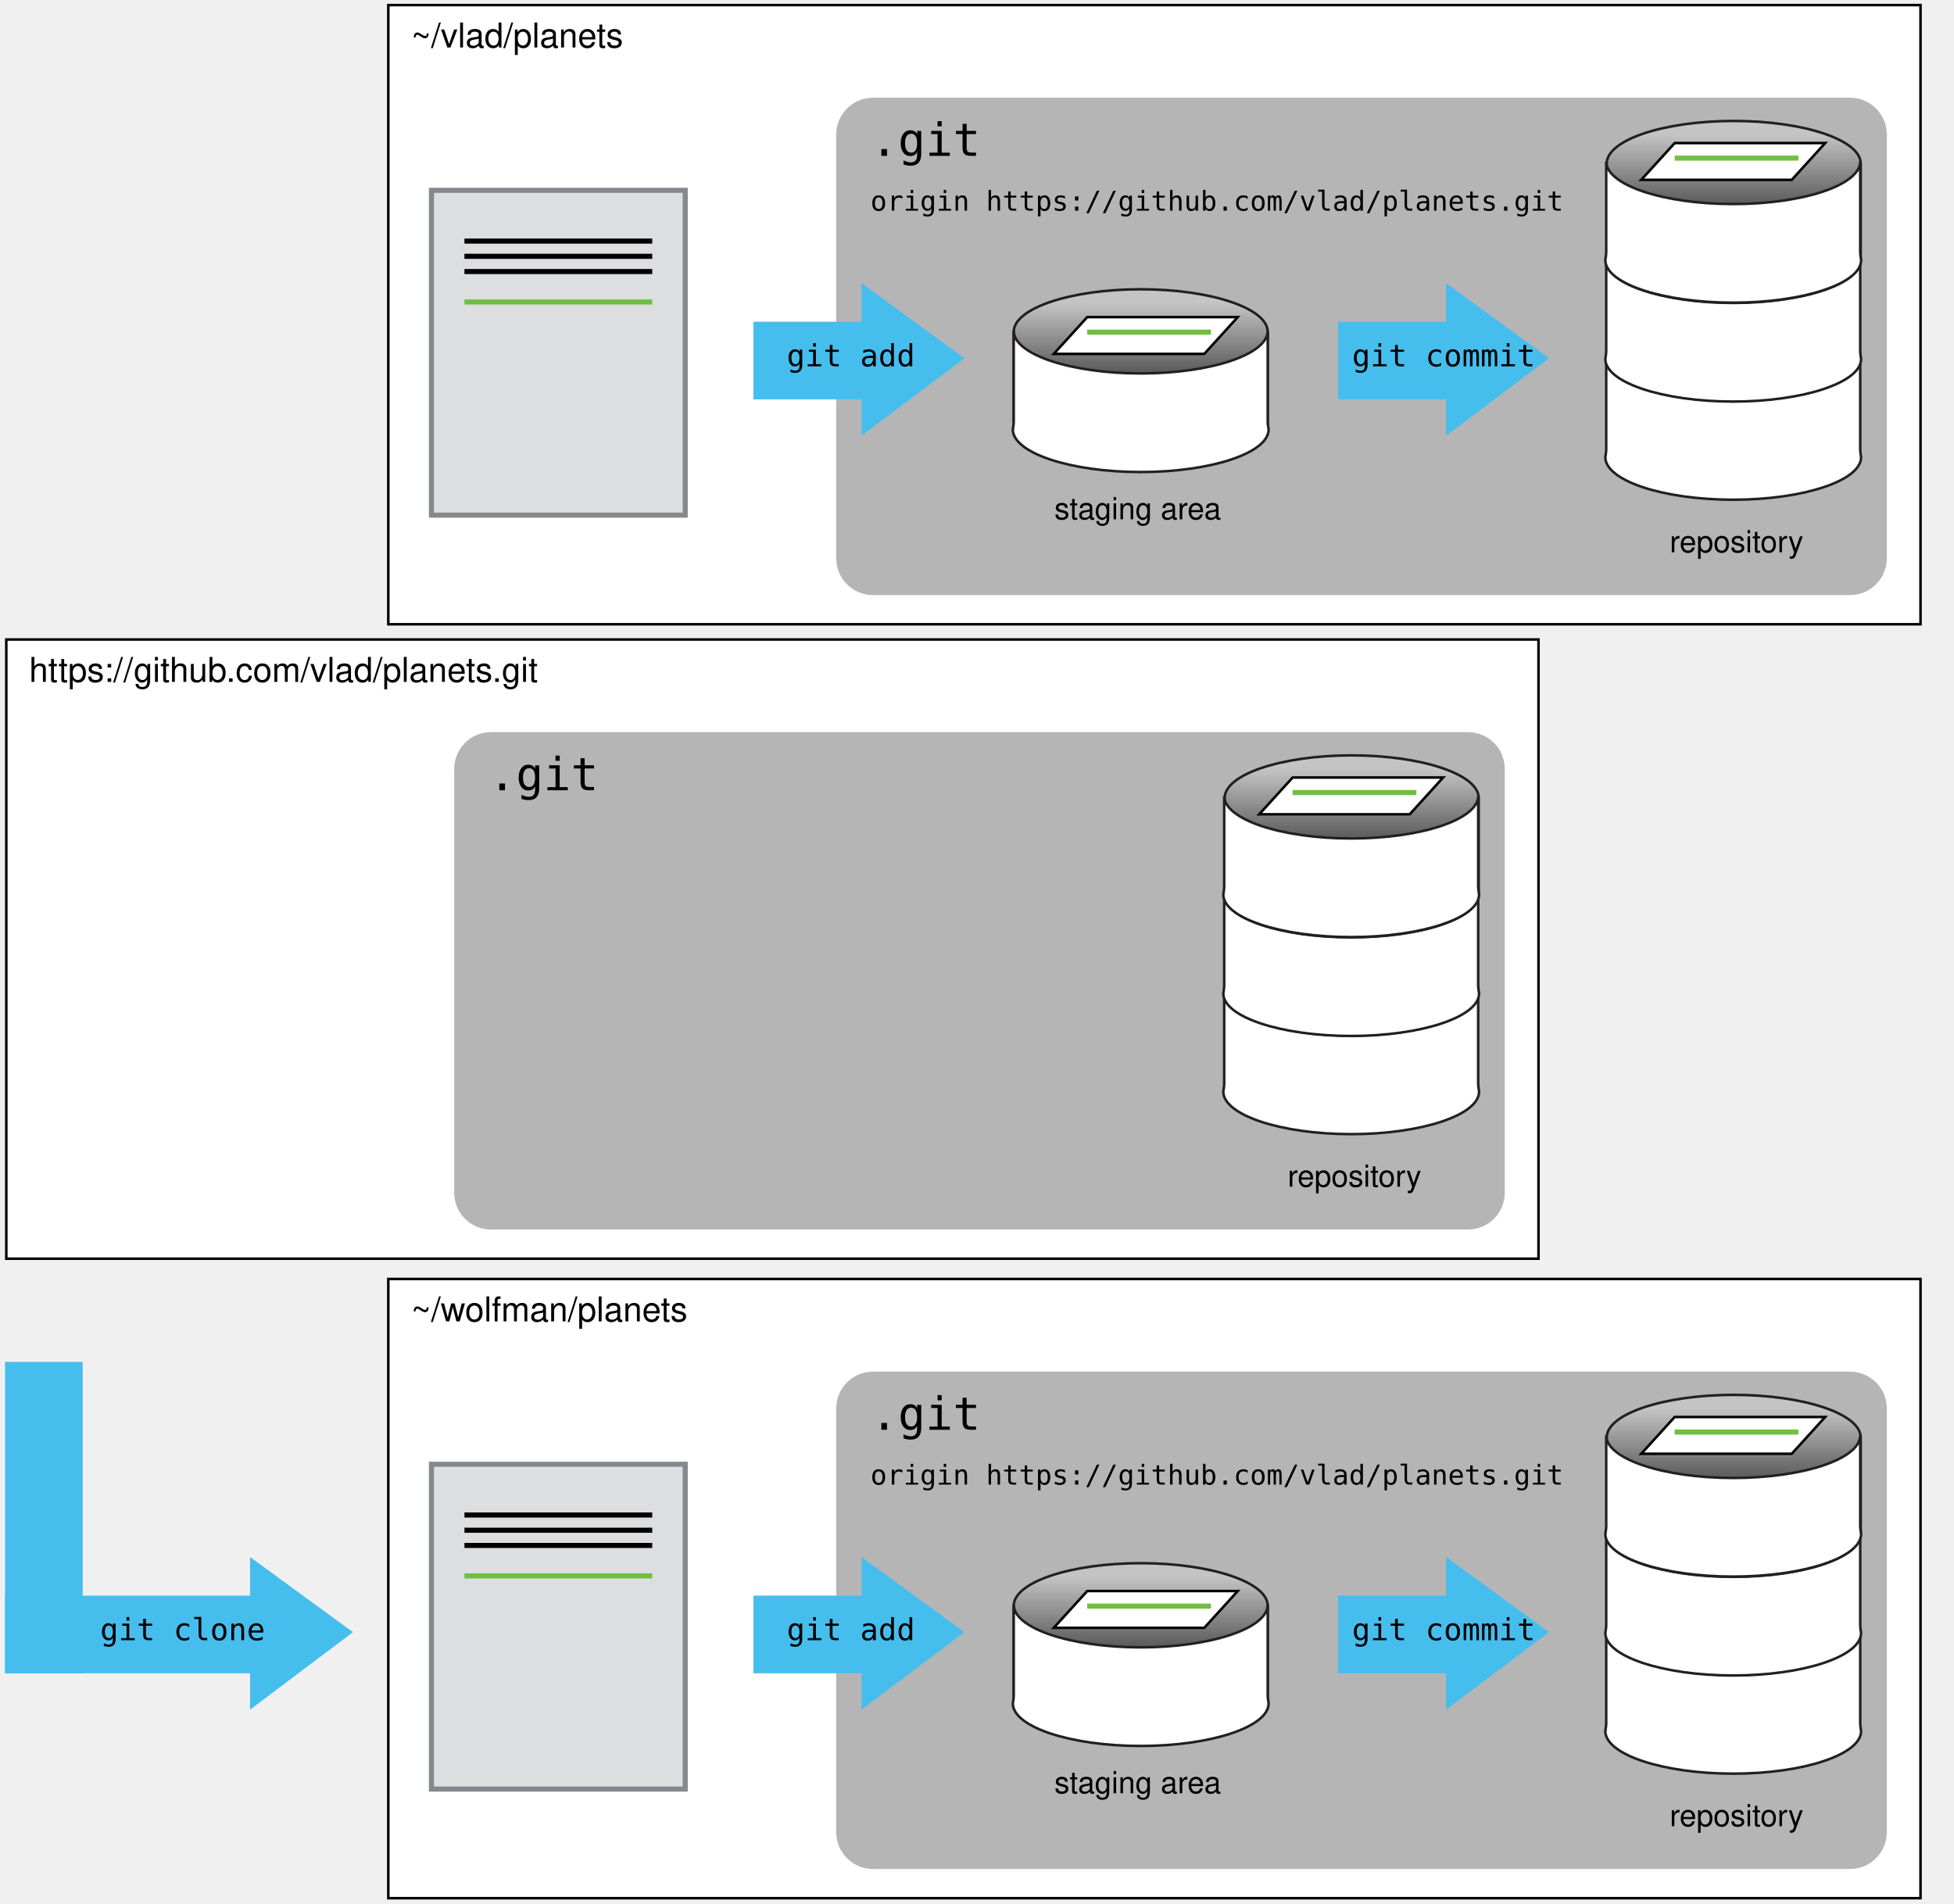
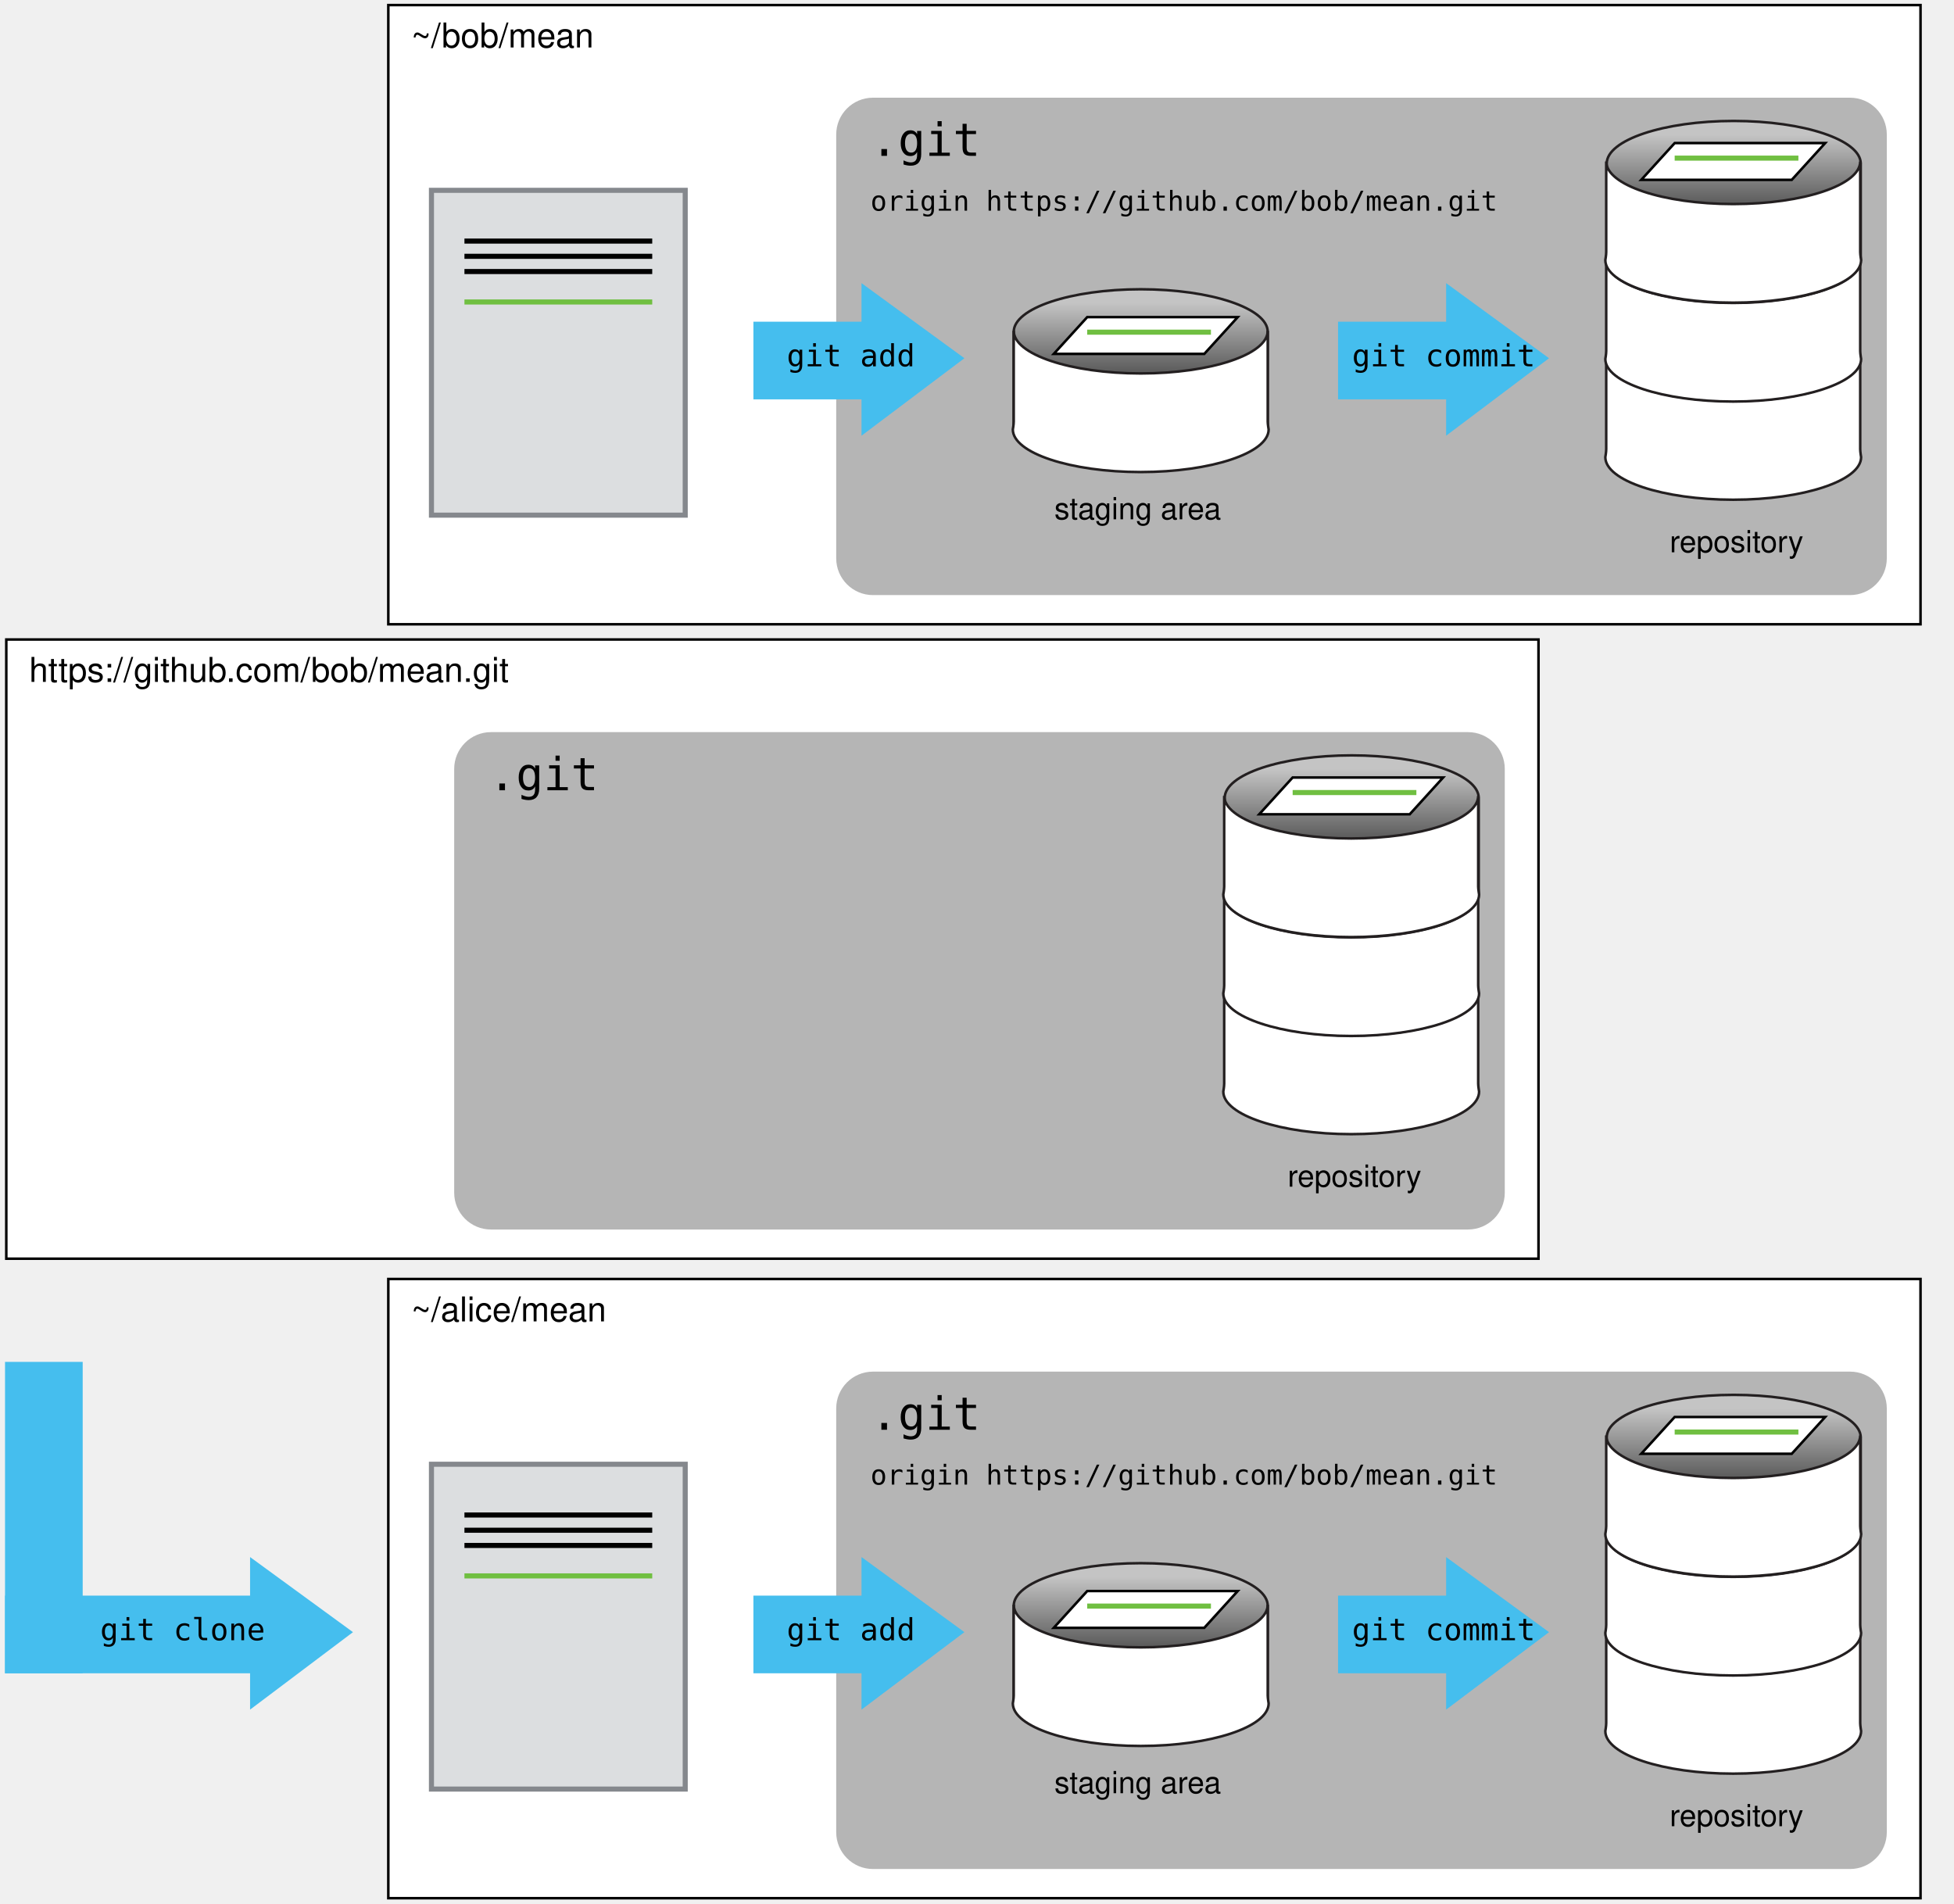
<svg xmlns="http://www.w3.org/2000/svg" xmlns:xlink="http://www.w3.org/1999/xlink" version="1.1" x="0px" y="0px" width="770" height="750" viewBox="0 0 770 750" enable-background="new 0 0 622 452" xml:space="preserve" id="svg4593">
  <defs id="defs4776">
    <linearGradient y2="363.473" x2="480.357" y1="334.872" x1="480.357" gradientUnits="userSpaceOnUse" id="SVGID_1_" gradientTransform="translate(279.4359,-47.97182)">
      <stop id="stop4613" style="stop-color:#C4C4C4" offset="0.098" />
      <stop id="stop4615" style="stop-color:#686868" offset="0.533" />
      <stop id="stop4617" style="stop-color:#000000" offset="1" />
    </linearGradient>
    <linearGradient xlink:href="#SVGID_3_" id="linearGradient5073" gradientUnits="userSpaceOnUse" x1="537.177" y1="57.66" x2="537.177" y2="112.913" />
    <linearGradient xlink:href="#SVGID_3_" id="linearGradient5457" gradientUnits="userSpaceOnUse" x1="537.177" y1="57.66" x2="537.177" y2="112.913" />
    <linearGradient xlink:href="#SVGID_2_" id="linearGradient10592" gradientUnits="userSpaceOnUse" x1="303.499" y1="123.986" x2="303.499" y2="179.235" />
    <linearGradient xlink:href="#SVGID_3_" id="linearGradient10594" gradientUnits="userSpaceOnUse" x1="537.177" y1="57.66" x2="537.177" y2="112.913" />
    <linearGradient xlink:href="#SVGID_2_" id="linearGradient10905" gradientUnits="userSpaceOnUse" x1="303.499" y1="123.986" x2="303.499" y2="179.235" />
  </defs>
  <text xml:space="preserve" style="font-style:normal;font-variant:normal;font-weight:normal;font-stretch:normal;font-size:12px;line-height:125%;font-family:Monospace;-inkscape-font-specification:Monospace;text-align:start;letter-spacing:0px;word-spacing:0px;writing-mode:lr-tb;text-anchor:start;fill:#000000;fill-opacity:1;stroke:none;stroke-width:1px;stroke-linecap:butt;stroke-linejoin:miter;stroke-opacity:1" x="720.692" y="35.841" id="text4930">
    <tspan id="tspan4932" x="720.692" y="35.841" />
  </text>
  <g id="g10741" transform="translate(4.5000001e-7,-1)">
    <g id="g10396">
      <rect style="fill:#ffffff;stroke:#000000;stroke-miterlimit:10" id="rect4596" height="244" width="603.785" stroke-miterlimit="10" y="3" x="153.02" />
      <g id="Layer_5" transform="translate(146.0202,-9)">
        <g id="g4654">
          <path stroke-miterlimit="10" d="m 598,63 c 0,-8.284 -6.716,-15 -15,-15 l -385,0 c -8.284,0 -15,6.716 -15,15 l 0,167 c 0,8.284 6.716,15 15,15 l 385,0 c 8.284,0 15,-6.716 15,-15 l 0,-167 z" id="path4656" style="fill:#b5b5b5;stroke:#ffffff;stroke-miterlimit:10" />
          <rect x="197" y="59" width="425" height="70.269" id="rect4658" style="fill:none" />
          <text transform="translate(197,71.4199)" id="text4660">
            <tspan x="0" y="0" font-size="18" id="tspan4662" style="font-size:18px;font-family:Consolas">.git</tspan>
-             <tspan x="0" y="21.6" font-size="10.8" id="tspan4664" style="font-size:10.8px;font-family:Consolas">origin https://github.com/vlad/planets.git</tspan>
+             <tspan x="0" y="21.6" font-size="10.8" id="tspan4664" style="font-size:10.8px;font-family:Consolas">origin https://github.com/bob/mean.git</tspan>
          </text>
        </g>
        <rect x="16" y="19" width="195.585" height="24.449" id="rect4666" style="fill:none" />
-         <text transform="translate(16,28.707)" font-size="13.5" id="text4668" style="font-size:13.5px;font-family:Helvetica">~/vlad/planets</text>
+         <text transform="translate(16,28.707)" font-size="13.5" id="text4668" style="font-size:13.5px;font-family:Helvetica">~/bob/mean</text>
      </g>
      <g id="Layer_1" transform="translate(146.0202,-9)">
        <g id="g4721">
          <rect x="24" y="85" width="100" height="128" id="rect4723" style="fill:#dcdee0" />
          <rect x="24" y="85" width="100" height="128" id="rect4725" style="fill:none;stroke:#85888d;stroke-width:2" />
          <line x1="37" y1="105" x2="111" y2="105" id="line4727" style="fill:none;stroke:#000000;stroke-width:2" />
          <line x1="37" y1="111" x2="111" y2="111" id="line4729" style="fill:none;stroke:#000000;stroke-width:2" />
          <line x1="37" y1="117" x2="111" y2="117" id="line4731" style="fill:none;stroke:#000000;stroke-width:2" />
          <line x1="37" y1="129" x2="111" y2="129" id="line4733" style="fill:none;stroke:#70bf41;stroke-width:2" />
        </g>
      </g>
      <rect style="fill:none" id="rect4742" height="14" width="52.743" y="137.069" x="310.02" />
      <g id="g5114" transform="translate(146.0202,-9)">
        <g id="g4736">
          <rect x="150.871" y="136.768" width="45.956" height="30.604" id="rect4738" style="fill:#45beee" />
          <polygon points="234.02,151.163 193.467,121.571 193.467,181.695 " id="polygon4740" style="fill:#45beee" />
        </g>
        <text y="154.35" x="164" font-size="12" id="text4744" style="font-size:12px;font-family:Consolas">git add</text>
      </g>
      <rect style="fill:none" id="rect4752" height="14" width="85.542" y="137.069" x="523" />
      <g id="g5108" transform="translate(146.0202,-9)">
        <g id="g4746">
          <rect x="381.251" y="136.768" width="45.956" height="30.604" id="rect4748" style="fill:#45beee" />
          <polygon points="464.399,151.163 423.847,121.571 423.847,181.695 " id="polygon4750" style="fill:#45beee" />
        </g>
        <text y="154.35" x="386.764" font-size="12" id="text4754" style="font-size:12px;font-family:Consolas">git commit</text>
      </g>
      <rect style="fill:none" id="rect4766" height="17" width="147" y="197" x="375.02" />
      <g id="g5093" transform="translate(146.0202,-9)">
        <g id="Layer_3">
          <g id="g4671">
            <linearGradient y2="179.235" x2="303.499" y1="123.986" x1="303.499" gradientUnits="userSpaceOnUse" id="SVGID_2_">
              <stop id="stop4674" style="stop-color:#C4C4C4" offset="0.098" />
              <stop id="stop4676" style="stop-color:#686868" offset="0.533" />
              <stop id="stop4678" style="stop-color:#000000" offset="1" />
            </linearGradient>
            <path id="path4680" d="m 253.453,178.205 c 0,-9.264 22.404,-16.777 50.047,-16.777 27.643,0 50.045,7.514 50.045,16.777 l 0,1.029 c 0,0 0,-2.115 0,-3.117 0,-1.007 0,-35.745 0,-35.745 l 0,0.394 c 0,-9.27 -22.402,-16.78 -50.045,-16.78 -27.643,0 -50.047,7.51 -50.047,16.78 l 0,-0.394 c 0,0 0,34.519 0,35.733 0,1.205 0,3.129 0,3.129 l 0,-1.029 z" stroke-miterlimit="10" style="fill:url(#linearGradient10905);stroke:#231f20;stroke-miterlimit:10" />
            <g id="g4682">
              <path id="path4684" d="m 353.545,140.373 c 0,0 0,34.738 0,35.745 0,1.002 0.355,3.117 0.355,3.117 0,9.27 -22.758,16.779 -50.4,16.779 -27.642,0 -50.4,-7.51 -50.4,-16.779 0,0 0.354,-1.924 0.354,-3.129 0,-1.214 0,-35.733 0,-35.733 0,9.274 22.404,16.785 50.047,16.785 27.643,0 50.044,-7.511 50.044,-16.785 z" stroke-miterlimit="10" style="fill:#ffffff;stroke:#231f20;stroke-miterlimit:10" />
            </g>
          </g>
          <g id="g4686">
            <polygon id="polygon4688" points="341.719,134.965 282.411,134.965 269.235,149.459 328.542,149.459 " stroke-miterlimit="10" style="fill:#ffffff;stroke:#000000;stroke-miterlimit:10" />
            <line id="line4690" y2="140.894" x2="331.165" y1="140.894" x1="282.411" style="fill:none;stroke:#70bf41;stroke-width:2" />
          </g>
        </g>
        <text y="214.628" x="269.477" font-size="12" id="text4768" style="font-size:12px;font-family:Helvetica">staging area</text>
      </g>
      <rect style="fill:none" id="rect4770" height="17" width="147" y="210" x="610.805" />
      <g id="g5075" transform="translate(146.0202,-9)">
        <g id="Layer_4">
          <linearGradient y2="112.913" x2="537.177" y1="57.66" x1="537.177" gradientUnits="userSpaceOnUse" id="SVGID_3_">
            <stop id="stop4694" style="stop-color:#C4C4C4" offset="0.098" />
            <stop id="stop4696" style="stop-color:#686868" offset="0.533" />
            <stop id="stop4698" style="stop-color:#000000" offset="1" />
          </linearGradient>
          <path id="path4700" d="m 487.13,111.882 c 0,-9.268 22.407,-16.781 50.047,-16.781 27.641,0 50.047,7.513 50.047,16.781 l 0,1.03 c 0,0 0,-2.118 0,-3.121 0,-1.003 0,-35.739 0,-35.739 l 0,0.388 c 0,-9.268 -22.406,-16.781 -50.047,-16.781 -27.64,0 -50.047,7.513 -50.047,16.781 l 0,-0.388 c 0,0 0,34.519 0,35.728 0,1.209 0,3.132 0,3.132 l 0,-1.03 z" stroke-miterlimit="10" style="fill:url(#linearGradient5457);stroke:#231f20;stroke-miterlimit:10" />
          <g id="g4702">
            <path id="path4704" d="m 587.021,151.283 c 0,0 0,34.738 0,35.74 0,1.002 0.354,3.121 0.354,3.121 0,9.268 -22.76,16.779 -50.4,16.779 -27.64,0 -50.399,-7.512 -50.399,-16.779 0,0 0.353,-1.924 0.353,-3.133 0,-1.209 0,-35.729 0,-35.729 0,9.268 22.407,16.781 50.047,16.781 27.638,0.001 50.045,-7.512 50.045,-16.78 z" stroke-miterlimit="10" style="fill:#ffffff;stroke:#231f20;stroke-miterlimit:10" />
          </g>
          <g id="g4706">
            <path id="path4708" d="m 587.021,112.601 c 0,0 0,34.736 0,35.739 0,1.002 0.354,3.121 0.354,3.121 0,9.268 -22.76,16.779 -50.4,16.779 -27.64,0 -50.399,-7.512 -50.399,-16.779 0,0 0.353,-1.923 0.353,-3.132 0,-1.209 0,-35.728 0,-35.728 0,9.268 22.407,16.78 50.047,16.78 27.638,0 50.045,-7.512 50.045,-16.78 z" stroke-miterlimit="10" style="fill:#ffffff;stroke:#231f20;stroke-miterlimit:10" />
          </g>
          <g id="g4710">
            <path id="path4712" d="m 587.021,73.628 c 0,0 0,34.737 0,35.739 0,1.002 0.354,3.12 0.354,3.12 0,9.269 -22.76,16.781 -50.4,16.781 -27.64,0 -50.399,-7.513 -50.399,-16.781 0,0 0.353,-1.922 0.353,-3.131 0,-1.209 0,-35.728 0,-35.728 0,9.268 22.407,16.78 50.047,16.78 27.638,0.001 50.045,-7.512 50.045,-16.78 z" stroke-miterlimit="10" style="fill:#ffffff;stroke:#231f20;stroke-miterlimit:10" />
          </g>
          <g id="g4714">
            <polygon id="polygon4716" points="573.216,66.381 513.908,66.381 500.732,80.875 560.039,80.875 " stroke-miterlimit="10" style="fill:#ffffff;stroke:#000000;stroke-miterlimit:10" />
            <line id="line4718" y2="72.311" x2="562.662" y1="72.311" x1="513.908" style="fill:none;stroke:#70bf41;stroke-width:2" />
          </g>
        </g>
        <text y="227.628" x="511.941" font-size="12" id="text4772" style="font-size:12px;font-family:Helvetica">repository</text>
      </g>
      <rect x="610.805" y="210" width="147" height="17" id="rect4977" style="fill:none" />
    </g>
    <g transform="translate(-4.520231,-9)" id="g5196">
      <rect x="7" y="262" stroke-miterlimit="10" width="603.785" height="244" id="rect4811" style="fill:#ffffff;stroke:#000000;stroke-miterlimit:10" />
      <path id="path4817" d="m 598,313 c 0,-8.284 -6.716,-15 -15,-15 l -385,0 c -8.284,0 -15,6.716 -15,15 l 0,167 c 0,8.284 6.716,15 15,15 l 385,0 c 8.284,0 15,-6.716 15,-15 l 0,-167 z" stroke-miterlimit="10" style="fill:#b5b5b5;stroke:#ffffff;stroke-miterlimit:10" />
      <rect id="rect4819" height="70.269" width="425" y="309" x="197" style="fill:none" />
      <text id="text4821" x="197" y="321.42">
        <tspan id="tspan4823" font-size="18" y="321.42" x="197" style="font-size:18px;font-family:Consolas">.git</tspan>
        <tspan id="tspan4825" font-size="10.8" y="343.02" x="197" style="font-size:10.8px;font-family:Consolas" />
      </text>
      <rect style="fill:none" x="16" y="269" width="195.585" height="24.449" id="rect4827" />
-       <text style="font-size:13.5px;font-family:Helvetica" font-size="13.5" id="text4829" x="16" y="278.707">https://github.com/vlad/planets.git</text>
+       <text style="font-size:13.5px;font-family:Helvetica" font-size="13.5" id="text4829" x="16" y="278.707">https://github.com/bob/mean.git</text>
      <g id="g5055" transform="translate(0,250)">
        <g id="g5023">
          <linearGradient id="linearGradient5025" gradientUnits="userSpaceOnUse" x1="537.177" y1="57.66" x2="537.177" y2="112.913">
            <stop offset="0.098" style="stop-color:#C4C4C4" id="stop5027" />
            <stop offset="0.533" style="stop-color:#686868" id="stop5029" />
            <stop offset="1" style="stop-color:#000000" id="stop5031" />
          </linearGradient>
          <path stroke-miterlimit="10" d="m 487.13,111.882 c 0,-9.268 22.407,-16.781 50.047,-16.781 27.641,0 50.047,7.513 50.047,16.781 l 0,1.03 c 0,0 0,-2.118 0,-3.121 0,-1.003 0,-35.739 0,-35.739 l 0,0.388 c 0,-9.268 -22.406,-16.781 -50.047,-16.781 -27.64,0 -50.047,7.513 -50.047,16.781 l 0,-0.388 c 0,0 0,34.519 0,35.728 0,1.209 0,3.132 0,3.132 l 0,-1.03 z" id="path5033" style="fill:url(#linearGradient5073);stroke:#231f20;stroke-miterlimit:10" />
          <g id="g5035">
            <path stroke-miterlimit="10" d="m 587.021,151.283 c 0,0 0,34.738 0,35.74 0,1.002 0.354,3.121 0.354,3.121 0,9.268 -22.76,16.779 -50.4,16.779 -27.64,0 -50.399,-7.512 -50.399,-16.779 0,0 0.353,-1.924 0.353,-3.133 0,-1.209 0,-35.729 0,-35.729 0,9.268 22.407,16.781 50.047,16.781 27.638,0.001 50.045,-7.512 50.045,-16.78 z" id="path5037" style="fill:#ffffff;stroke:#231f20;stroke-miterlimit:10" />
          </g>
          <g id="g5039">
            <path stroke-miterlimit="10" d="m 587.021,112.601 c 0,0 0,34.736 0,35.739 0,1.002 0.354,3.121 0.354,3.121 0,9.268 -22.76,16.779 -50.4,16.779 -27.64,0 -50.399,-7.512 -50.399,-16.779 0,0 0.353,-1.923 0.353,-3.132 0,-1.209 0,-35.728 0,-35.728 0,9.268 22.407,16.78 50.047,16.78 27.638,0 50.045,-7.512 50.045,-16.78 z" id="path5041" style="fill:#ffffff;stroke:#231f20;stroke-miterlimit:10" />
          </g>
          <g id="g5043">
            <path stroke-miterlimit="10" d="m 587.021,73.628 c 0,0 0,34.737 0,35.739 0,1.002 0.354,3.12 0.354,3.12 0,9.269 -22.76,16.781 -50.4,16.781 -27.64,0 -50.399,-7.513 -50.399,-16.781 0,0 0.353,-1.922 0.353,-3.131 0,-1.209 0,-35.728 0,-35.728 0,9.268 22.407,16.78 50.047,16.78 27.638,0.001 50.045,-7.512 50.045,-16.78 z" id="path5045" style="fill:#ffffff;stroke:#231f20;stroke-miterlimit:10" />
          </g>
          <g id="g5047">
            <polygon stroke-miterlimit="10" points="513.908,66.381 500.732,80.875 560.039,80.875 573.216,66.381 " id="polygon5049" style="fill:#ffffff;stroke:#000000;stroke-miterlimit:10" />
            <line x1="513.908" y1="72.311" x2="562.662" y2="72.311" id="line5051" style="fill:none;stroke:#70bf41;stroke-width:2" />
          </g>
        </g>
        <text style="font-size:12px;font-family:Helvetica" id="text5053" font-size="12" x="511.941" y="227.628">repository</text>
      </g>
      <rect style="fill:none" id="rect4762" height="14" width="165.548" transform="matrix(0.9804651,0.196693,-0.196693,0.9804651,0,0)" y="272.824" x="200.719" />
    </g>
    <g id="g10670">
      <g id="g10664">
        <rect style="fill:#45beee" id="rect5294" height="30.604" width="122.711" y="-32.584" x="537.661" transform="matrix(0,1,-1,0,0,0)" />
        <rect x="1.98" y="629.768" width="99.924" height="30.604" id="rect5124" style="fill:#45beee" />
        <polygon transform="translate(-325.3029,493)" points="464.399,151.163 423.847,121.571 423.847,181.695 " id="polygon5126" style="fill:#45beee" />
        <text style="font-size:12px;font-family:Consolas" id="text5128" font-size="12" x="39.461" y="647.35">git clone</text>
      </g>
      <rect x="153.02" y="505" stroke-miterlimit="10" width="603.785" height="244" id="rect10464" style="fill:#ffffff;stroke:#000000;stroke-miterlimit:10" />
      <g transform="translate(146.0202,493)" id="g10466">
        <g id="g10468">
          <path style="fill:#b5b5b5;stroke:#ffffff;stroke-miterlimit:10" id="path10470" d="m 598,63 c 0,-8.284 -6.716,-15 -15,-15 l -385,0 c -8.284,0 -15,6.716 -15,15 l 0,167 c 0,8.284 6.716,15 15,15 l 385,0 c 8.284,0 15,-6.716 15,-15 l 0,-167 z" stroke-miterlimit="10" />
          <rect style="fill:none" id="rect10472" height="70.269" width="425" y="59" x="197" />
          <text id="text10474" transform="translate(197,71.4199)">
            <tspan style="font-size:18px;font-family:Consolas" id="tspan10476" font-size="18" y="0" x="0">.git</tspan>
-             <tspan style="font-size:10.8px;font-family:Consolas" id="tspan10478" font-size="10.8" y="21.6" x="0">origin https://github.com/vlad/planets.git</tspan>
+             <tspan style="font-size:10.8px;font-family:Consolas" id="tspan10478" font-size="10.8" y="21.6" x="0">origin https://github.com/bob/mean.git</tspan>
          </text>
        </g>
        <rect style="fill:none" id="rect10480" height="24.449" width="195.585" y="19" x="16" />
-         <text style="font-size:13.5px;font-family:Helvetica" id="text10482" font-size="13.5" transform="translate(16,28.707)">~/wolfman/planets</text>
+         <text style="font-size:13.5px;font-family:Helvetica" id="text10482" font-size="13.5" transform="translate(16,28.707)">~/alice/mean</text>
      </g>
      <g transform="translate(146.0202,493)" id="g10484">
        <g id="g10486">
          <rect style="fill:#dcdee0" id="rect10488" height="128" width="100" y="85" x="24" />
          <rect style="fill:none;stroke:#85888d;stroke-width:2" id="rect10490" height="128" width="100" y="85" x="24" />
          <line style="fill:none;stroke:#000000;stroke-width:2" id="line10492" y2="105" x2="111" y1="105" x1="37" />
          <line style="fill:none;stroke:#000000;stroke-width:2" id="line10494" y2="111" x2="111" y1="111" x1="37" />
          <line style="fill:none;stroke:#000000;stroke-width:2" id="line10496" y2="117" x2="111" y1="117" x1="37" />
          <line style="fill:none;stroke:#70bf41;stroke-width:2" id="line10498" y2="129" x2="111" y1="129" x1="37" />
        </g>
      </g>
      <rect x="310.02" y="639.069" width="52.743" height="14" id="rect10500" style="fill:none" />
      <g transform="translate(146.0202,493)" id="g10502">
        <g id="g10504">
          <rect style="fill:#45beee" id="rect10506" height="30.604" width="45.956" y="136.768" x="150.871" />
          <polygon style="fill:#45beee" id="polygon10508" points="193.467,121.571 193.467,181.695 234.02,151.163 " />
        </g>
        <text style="font-size:12px;font-family:Consolas" id="text10510" font-size="12" x="164" y="154.35">git add</text>
      </g>
      <rect x="523" y="639.069" width="85.542" height="14" id="rect10512" style="fill:none" />
      <g transform="translate(146.0202,493)" id="g10514">
        <g id="g10516">
          <rect style="fill:#45beee" id="rect10518" height="30.604" width="45.956" y="136.768" x="381.251" />
          <polygon style="fill:#45beee" id="polygon10520" points="423.847,121.571 423.847,181.695 464.399,151.163 " />
        </g>
        <text style="font-size:12px;font-family:Consolas" id="text10522" font-size="12" x="386.764" y="154.35">git commit</text>
      </g>
      <rect x="375.02" y="699" width="147" height="17" id="rect10524" style="fill:none" />
      <g transform="translate(146.0202,493)" id="g10526">
        <g id="g10528">
          <g id="g10530">
            <linearGradient id="linearGradient10532" gradientUnits="userSpaceOnUse" x1="303.499" y1="123.986" x2="303.499" y2="179.235">
              <stop offset="0.098" style="stop-color:#C4C4C4" id="stop10534" />
              <stop offset="0.533" style="stop-color:#686868" id="stop10536" />
              <stop offset="1" style="stop-color:#000000" id="stop10538" />
            </linearGradient>
            <path style="fill:url(#linearGradient10592);stroke:#231f20;stroke-miterlimit:10" stroke-miterlimit="10" d="m 253.453,178.205 c 0,-9.264 22.404,-16.777 50.047,-16.777 27.643,0 50.045,7.514 50.045,16.777 l 0,1.029 c 0,0 0,-2.115 0,-3.117 0,-1.007 0,-35.745 0,-35.745 l 0,0.394 c 0,-9.27 -22.402,-16.78 -50.045,-16.78 -27.643,0 -50.047,7.51 -50.047,16.78 l 0,-0.394 c 0,0 0,34.519 0,35.733 0,1.205 0,3.129 0,3.129 l 0,-1.029 z" id="path10540" />
            <g id="g10542">
              <path style="fill:#ffffff;stroke:#231f20;stroke-miterlimit:10" stroke-miterlimit="10" d="m 353.545,140.373 c 0,0 0,34.738 0,35.745 0,1.002 0.355,3.117 0.355,3.117 0,9.27 -22.758,16.779 -50.4,16.779 -27.642,0 -50.4,-7.51 -50.4,-16.779 0,0 0.354,-1.924 0.354,-3.129 0,-1.214 0,-35.733 0,-35.733 0,9.274 22.404,16.785 50.047,16.785 27.643,0 50.044,-7.511 50.044,-16.785 z" id="path10544" />
            </g>
          </g>
          <g id="g10546">
            <polygon style="fill:#ffffff;stroke:#000000;stroke-miterlimit:10" stroke-miterlimit="10" points="282.411,134.965 269.235,149.459 328.542,149.459 341.719,134.965 " id="polygon10548" />
            <line style="fill:none;stroke:#70bf41;stroke-width:2" x1="282.411" y1="140.894" x2="331.165" y2="140.894" id="line10550" />
          </g>
        </g>
        <text style="font-size:12px;font-family:Helvetica" id="text10552" font-size="12" x="269.477" y="214.628">staging area</text>
      </g>
      <rect x="610.805" y="712" width="147" height="17" id="rect10554" style="fill:none" />
      <g transform="translate(146.0202,493)" id="g10556">
        <g id="g10558">
          <linearGradient id="linearGradient10560" gradientUnits="userSpaceOnUse" x1="537.177" y1="57.66" x2="537.177" y2="112.913">
            <stop offset="0.098" style="stop-color:#C4C4C4" id="stop10562" />
            <stop offset="0.533" style="stop-color:#686868" id="stop10564" />
            <stop offset="1" style="stop-color:#000000" id="stop10566" />
          </linearGradient>
          <path style="fill:url(#linearGradient10594);stroke:#231f20;stroke-miterlimit:10" stroke-miterlimit="10" d="m 487.13,111.882 c 0,-9.268 22.407,-16.781 50.047,-16.781 27.641,0 50.047,7.513 50.047,16.781 l 0,1.03 c 0,0 0,-2.118 0,-3.121 0,-1.003 0,-35.739 0,-35.739 l 0,0.388 c 0,-9.268 -22.406,-16.781 -50.047,-16.781 -27.64,0 -50.047,7.513 -50.047,16.781 l 0,-0.388 c 0,0 0,34.519 0,35.728 0,1.209 0,3.132 0,3.132 l 0,-1.03 z" id="path10568" />
          <g id="g10570">
            <path style="fill:#ffffff;stroke:#231f20;stroke-miterlimit:10" stroke-miterlimit="10" d="m 587.021,151.283 c 0,0 0,34.738 0,35.74 0,1.002 0.354,3.121 0.354,3.121 0,9.268 -22.76,16.779 -50.4,16.779 -27.64,0 -50.399,-7.512 -50.399,-16.779 0,0 0.353,-1.924 0.353,-3.133 0,-1.209 0,-35.729 0,-35.729 0,9.268 22.407,16.781 50.047,16.781 27.638,0.001 50.045,-7.512 50.045,-16.78 z" id="path10572" />
          </g>
          <g id="g10574">
            <path style="fill:#ffffff;stroke:#231f20;stroke-miterlimit:10" stroke-miterlimit="10" d="m 587.021,112.601 c 0,0 0,34.736 0,35.739 0,1.002 0.354,3.121 0.354,3.121 0,9.268 -22.76,16.779 -50.4,16.779 -27.64,0 -50.399,-7.512 -50.399,-16.779 0,0 0.353,-1.923 0.353,-3.132 0,-1.209 0,-35.728 0,-35.728 0,9.268 22.407,16.78 50.047,16.78 27.638,0 50.045,-7.512 50.045,-16.78 z" id="path10576" />
          </g>
          <g id="g10578">
            <path style="fill:#ffffff;stroke:#231f20;stroke-miterlimit:10" stroke-miterlimit="10" d="m 587.021,73.628 c 0,0 0,34.737 0,35.739 0,1.002 0.354,3.12 0.354,3.12 0,9.269 -22.76,16.781 -50.4,16.781 -27.64,0 -50.399,-7.513 -50.399,-16.781 0,0 0.353,-1.922 0.353,-3.131 0,-1.209 0,-35.728 0,-35.728 0,9.268 22.407,16.78 50.047,16.78 27.638,0.001 50.045,-7.512 50.045,-16.78 z" id="path10580" />
          </g>
          <g id="g10582">
            <polygon style="fill:#ffffff;stroke:#000000;stroke-miterlimit:10" stroke-miterlimit="10" points="513.908,66.381 500.732,80.875 560.039,80.875 573.216,66.381 " id="polygon10584" />
            <line style="fill:none;stroke:#70bf41;stroke-width:2" x1="513.908" y1="72.311" x2="562.662" y2="72.311" id="line10586" />
          </g>
        </g>
        <text style="font-size:12px;font-family:Helvetica" id="text10588" font-size="12" x="511.941" y="227.628">repository</text>
      </g>
      <rect style="fill:none" id="rect10590" height="17" width="147" y="712" x="610.805" />
    </g>
  </g>
</svg>
